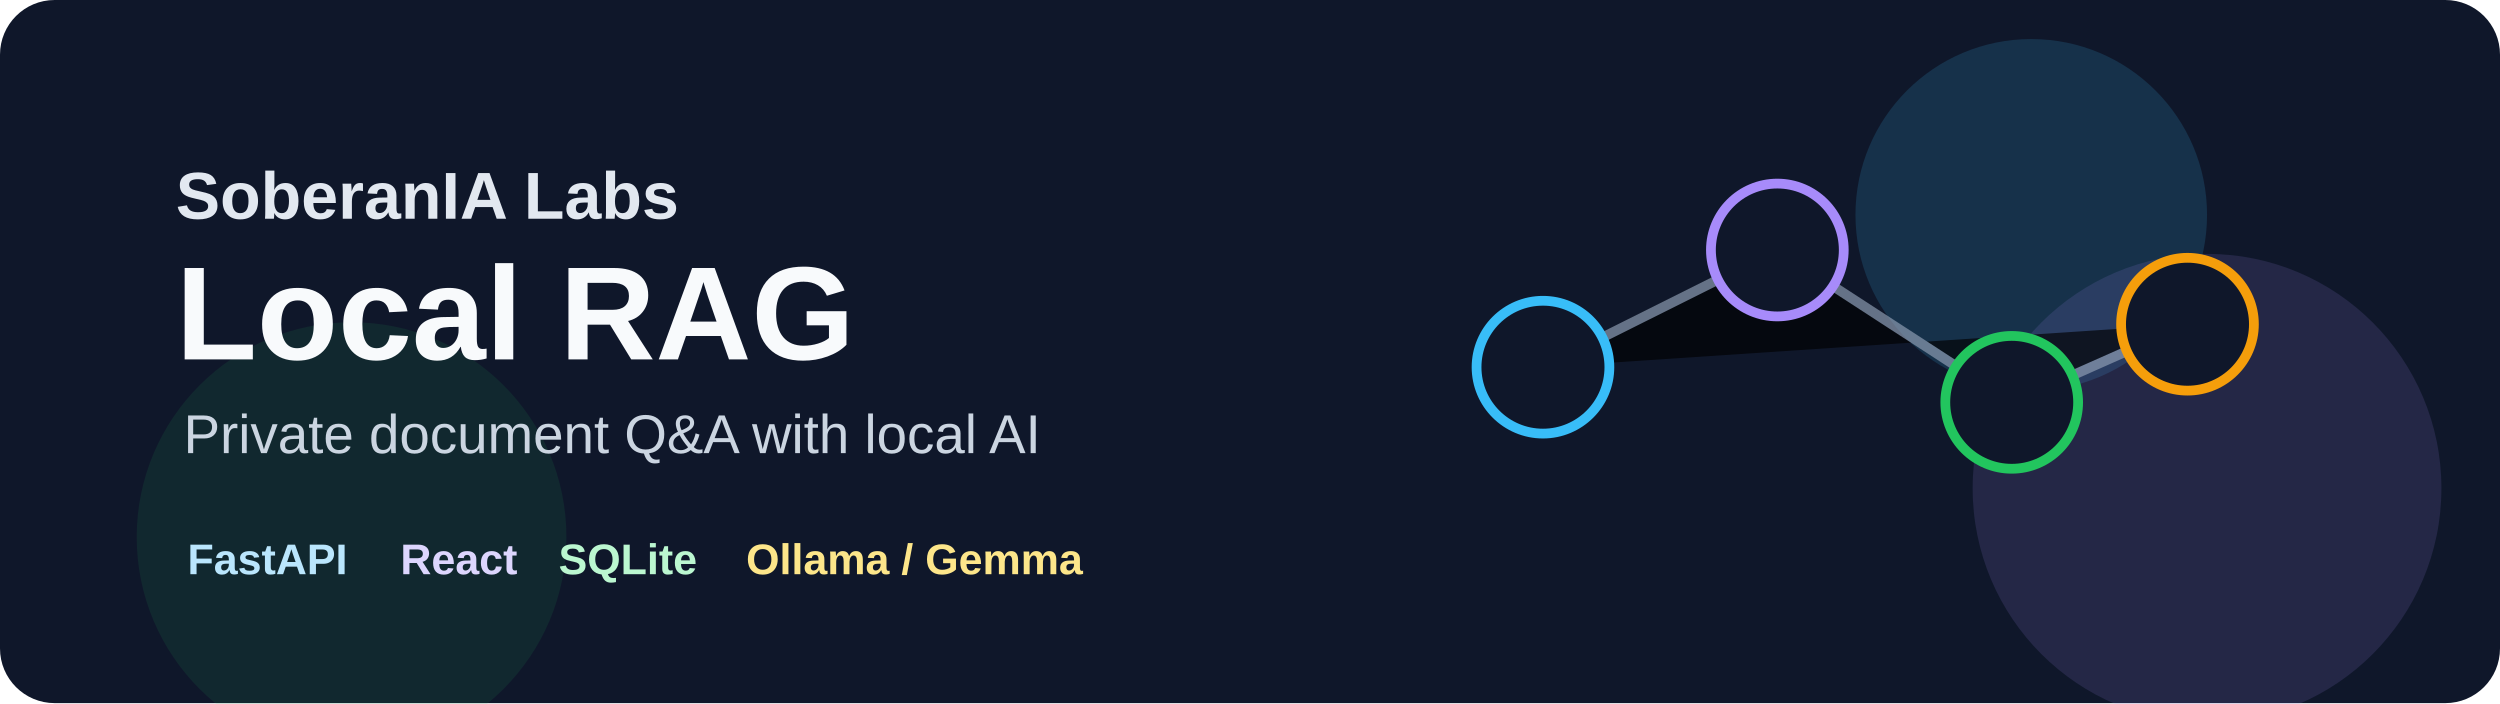
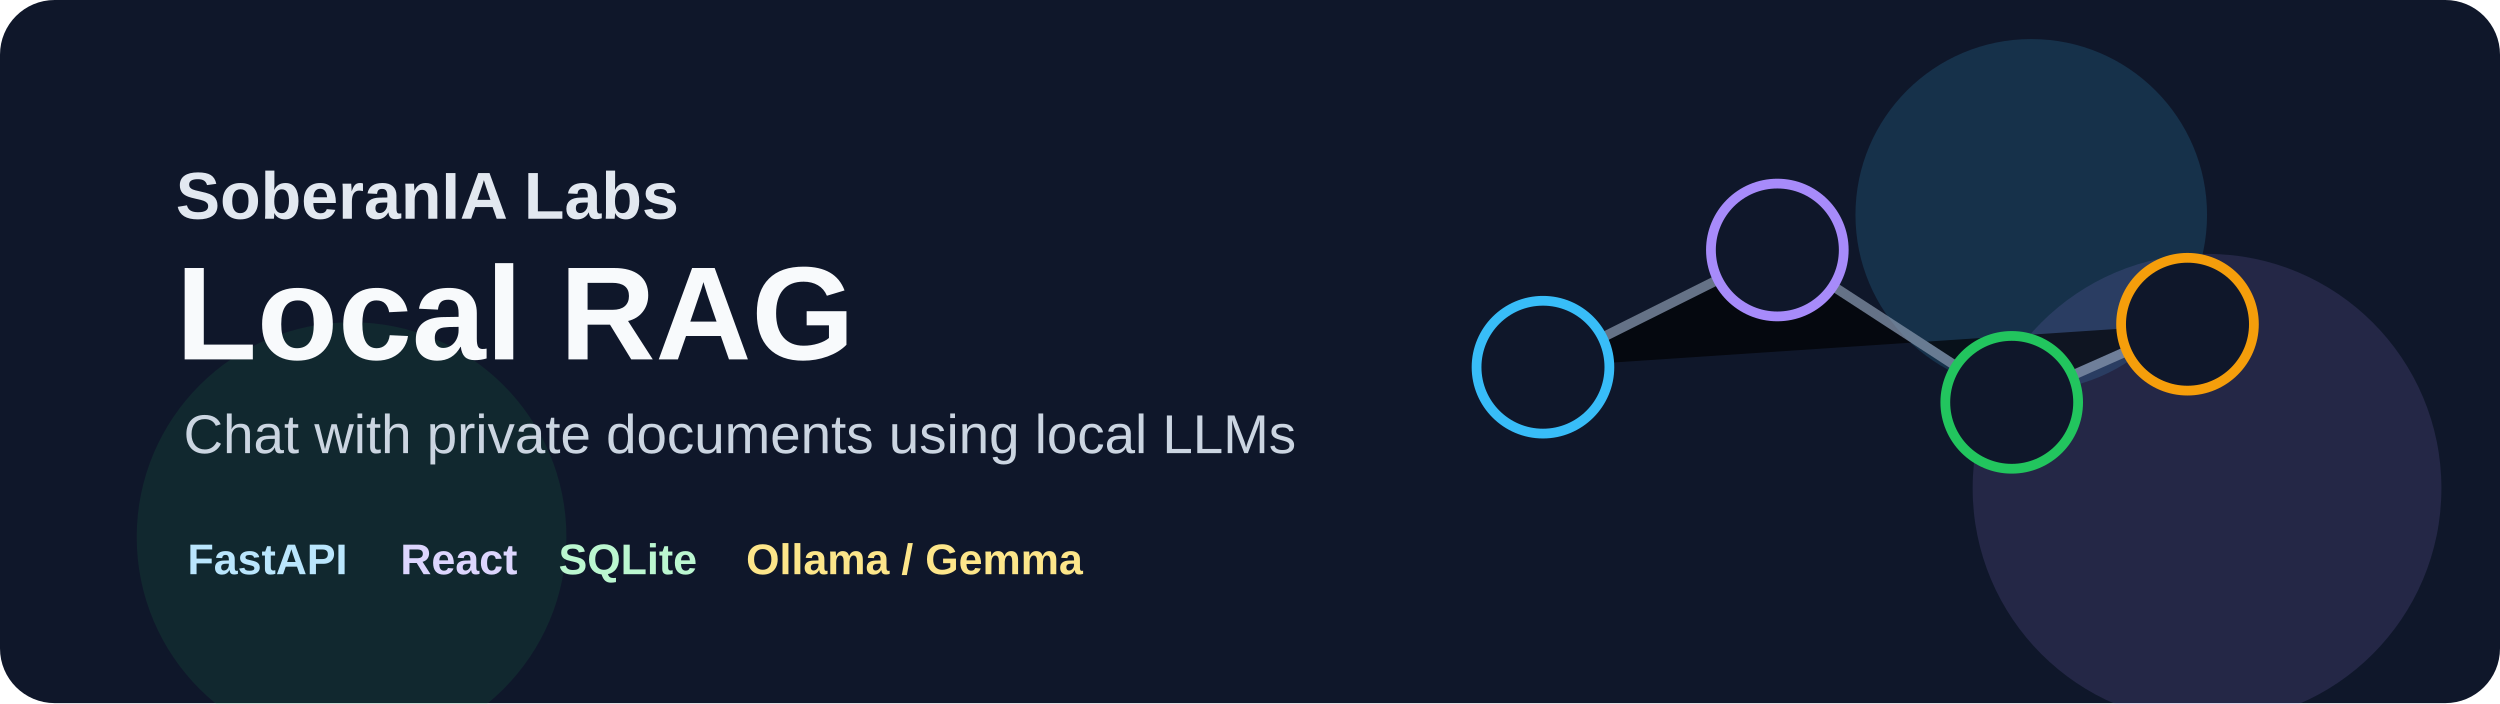
<svg xmlns="http://www.w3.org/2000/svg" width="1280" height="360" viewBox="0 0 1280 360">
  <rect width="1280" height="360" rx="28" fill="#0f172a" />
  <circle cx="1040" cy="110" r="90" fill="#38bdf8" opacity="0.16" />
  <circle cx="1130" cy="250" r="120" fill="#a78bfa" opacity="0.14" />
  <circle cx="180" cy="275" r="110" fill="#22c55e" opacity="0.10" />
  <path d="M790 188 L910 128 L1030 206 L1120 166" stroke="#94a3b8" stroke-width="5" stroke-linecap="round" opacity="0.65" />
  <circle cx="790" cy="188" r="34" fill="#0f172a" stroke="#38bdf8" stroke-width="5" />
  <circle cx="910" cy="128" r="34" fill="#0f172a" stroke="#a78bfa" stroke-width="5" />
  <circle cx="1030" cy="206" r="34" fill="#0f172a" stroke="#22c55e" stroke-width="5" />
  <circle cx="1120" cy="166" r="34" fill="#0f172a" stroke="#f59e0b" stroke-width="5" />
  <text x="90" y="112" fill="#e2e8f0" font-family="Arial, Helvetica, sans-serif" font-size="34" font-weight="700">SoberanIA Labs</text>
  <text x="90" y="184" fill="#f8fafc" font-family="Arial, Helvetica, sans-serif" font-size="68" font-weight="800">Local RAG</text>
-   <text x="94" y="232" fill="#cbd5e1" font-family="Arial, Helvetica, sans-serif" font-size="28" font-weight="500">Private document Q&amp;A with local AI</text>
+   <text x="94" y="232" fill="#cbd5e1" font-family="Arial, Helvetica, sans-serif" font-size="28" font-weight="500">Chat with private documents using local LLMs</text>
  <text x="96" y="294" fill="#bae6fd" font-family="Arial, Helvetica, sans-serif" font-size="22" font-weight="700">FastAPI</text>
  <text x="205" y="294" fill="#ddd6fe" font-family="Arial, Helvetica, sans-serif" font-size="22" font-weight="700">React</text>
  <text x="286" y="294" fill="#bbf7d0" font-family="Arial, Helvetica, sans-serif" font-size="22" font-weight="700">SQLite</text>
  <text x="382" y="294" fill="#fde68a" font-family="Arial, Helvetica, sans-serif" font-size="22" font-weight="700">Ollama / Gemma</text>
</svg>
